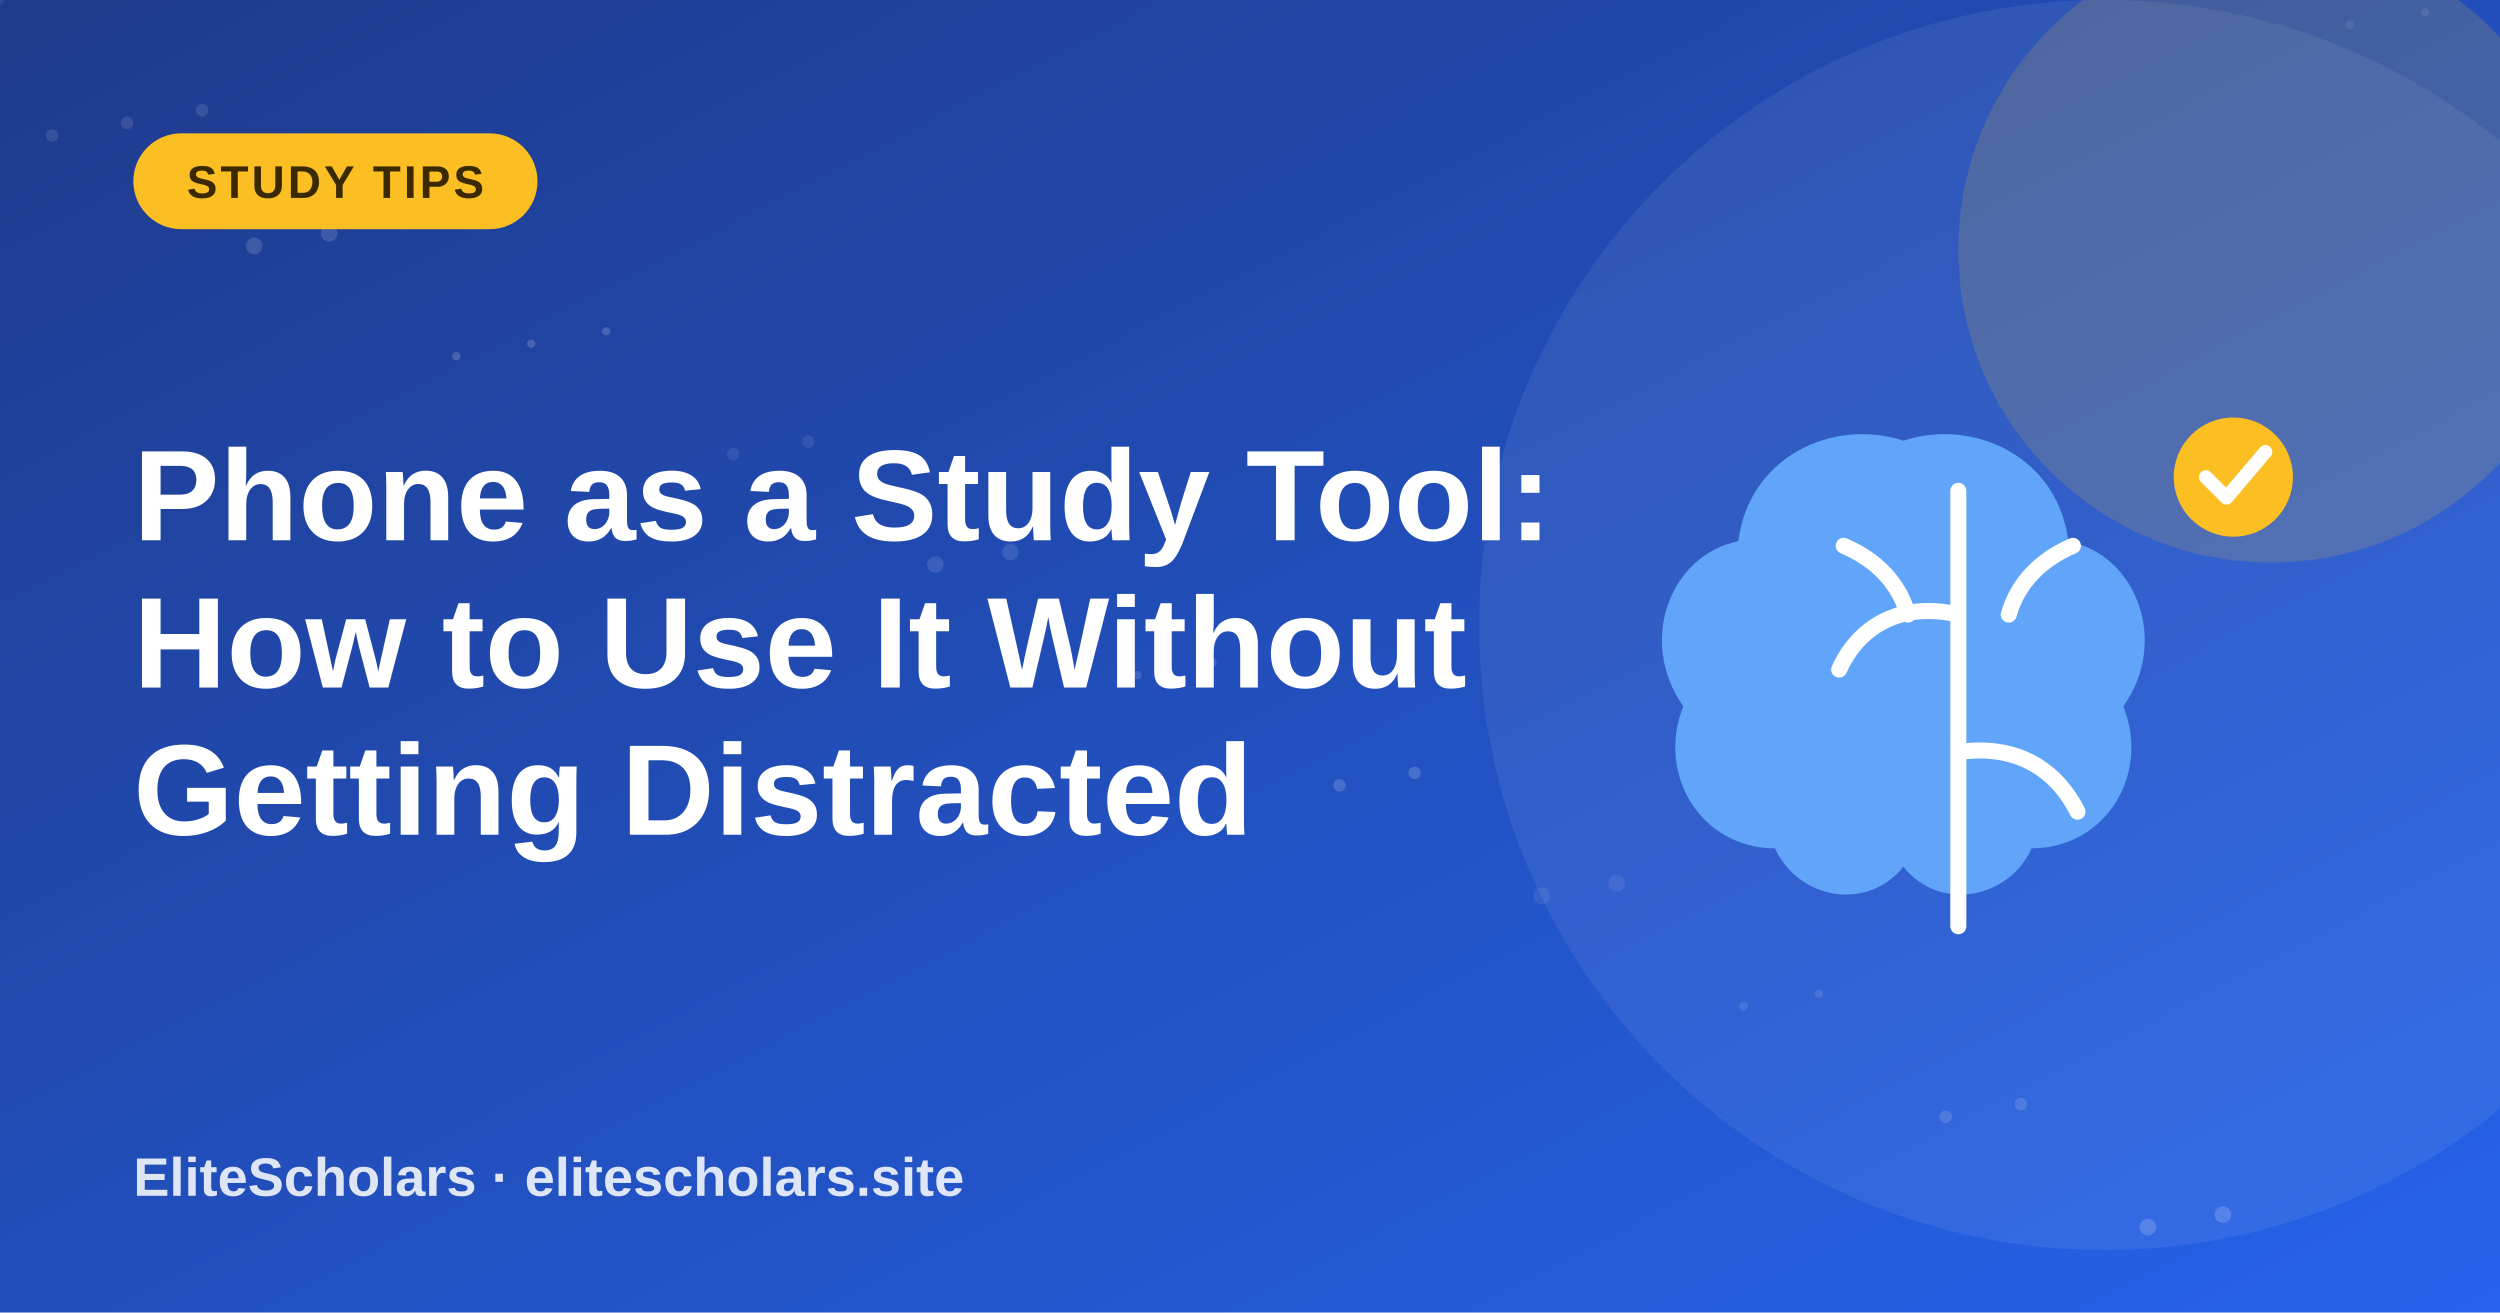
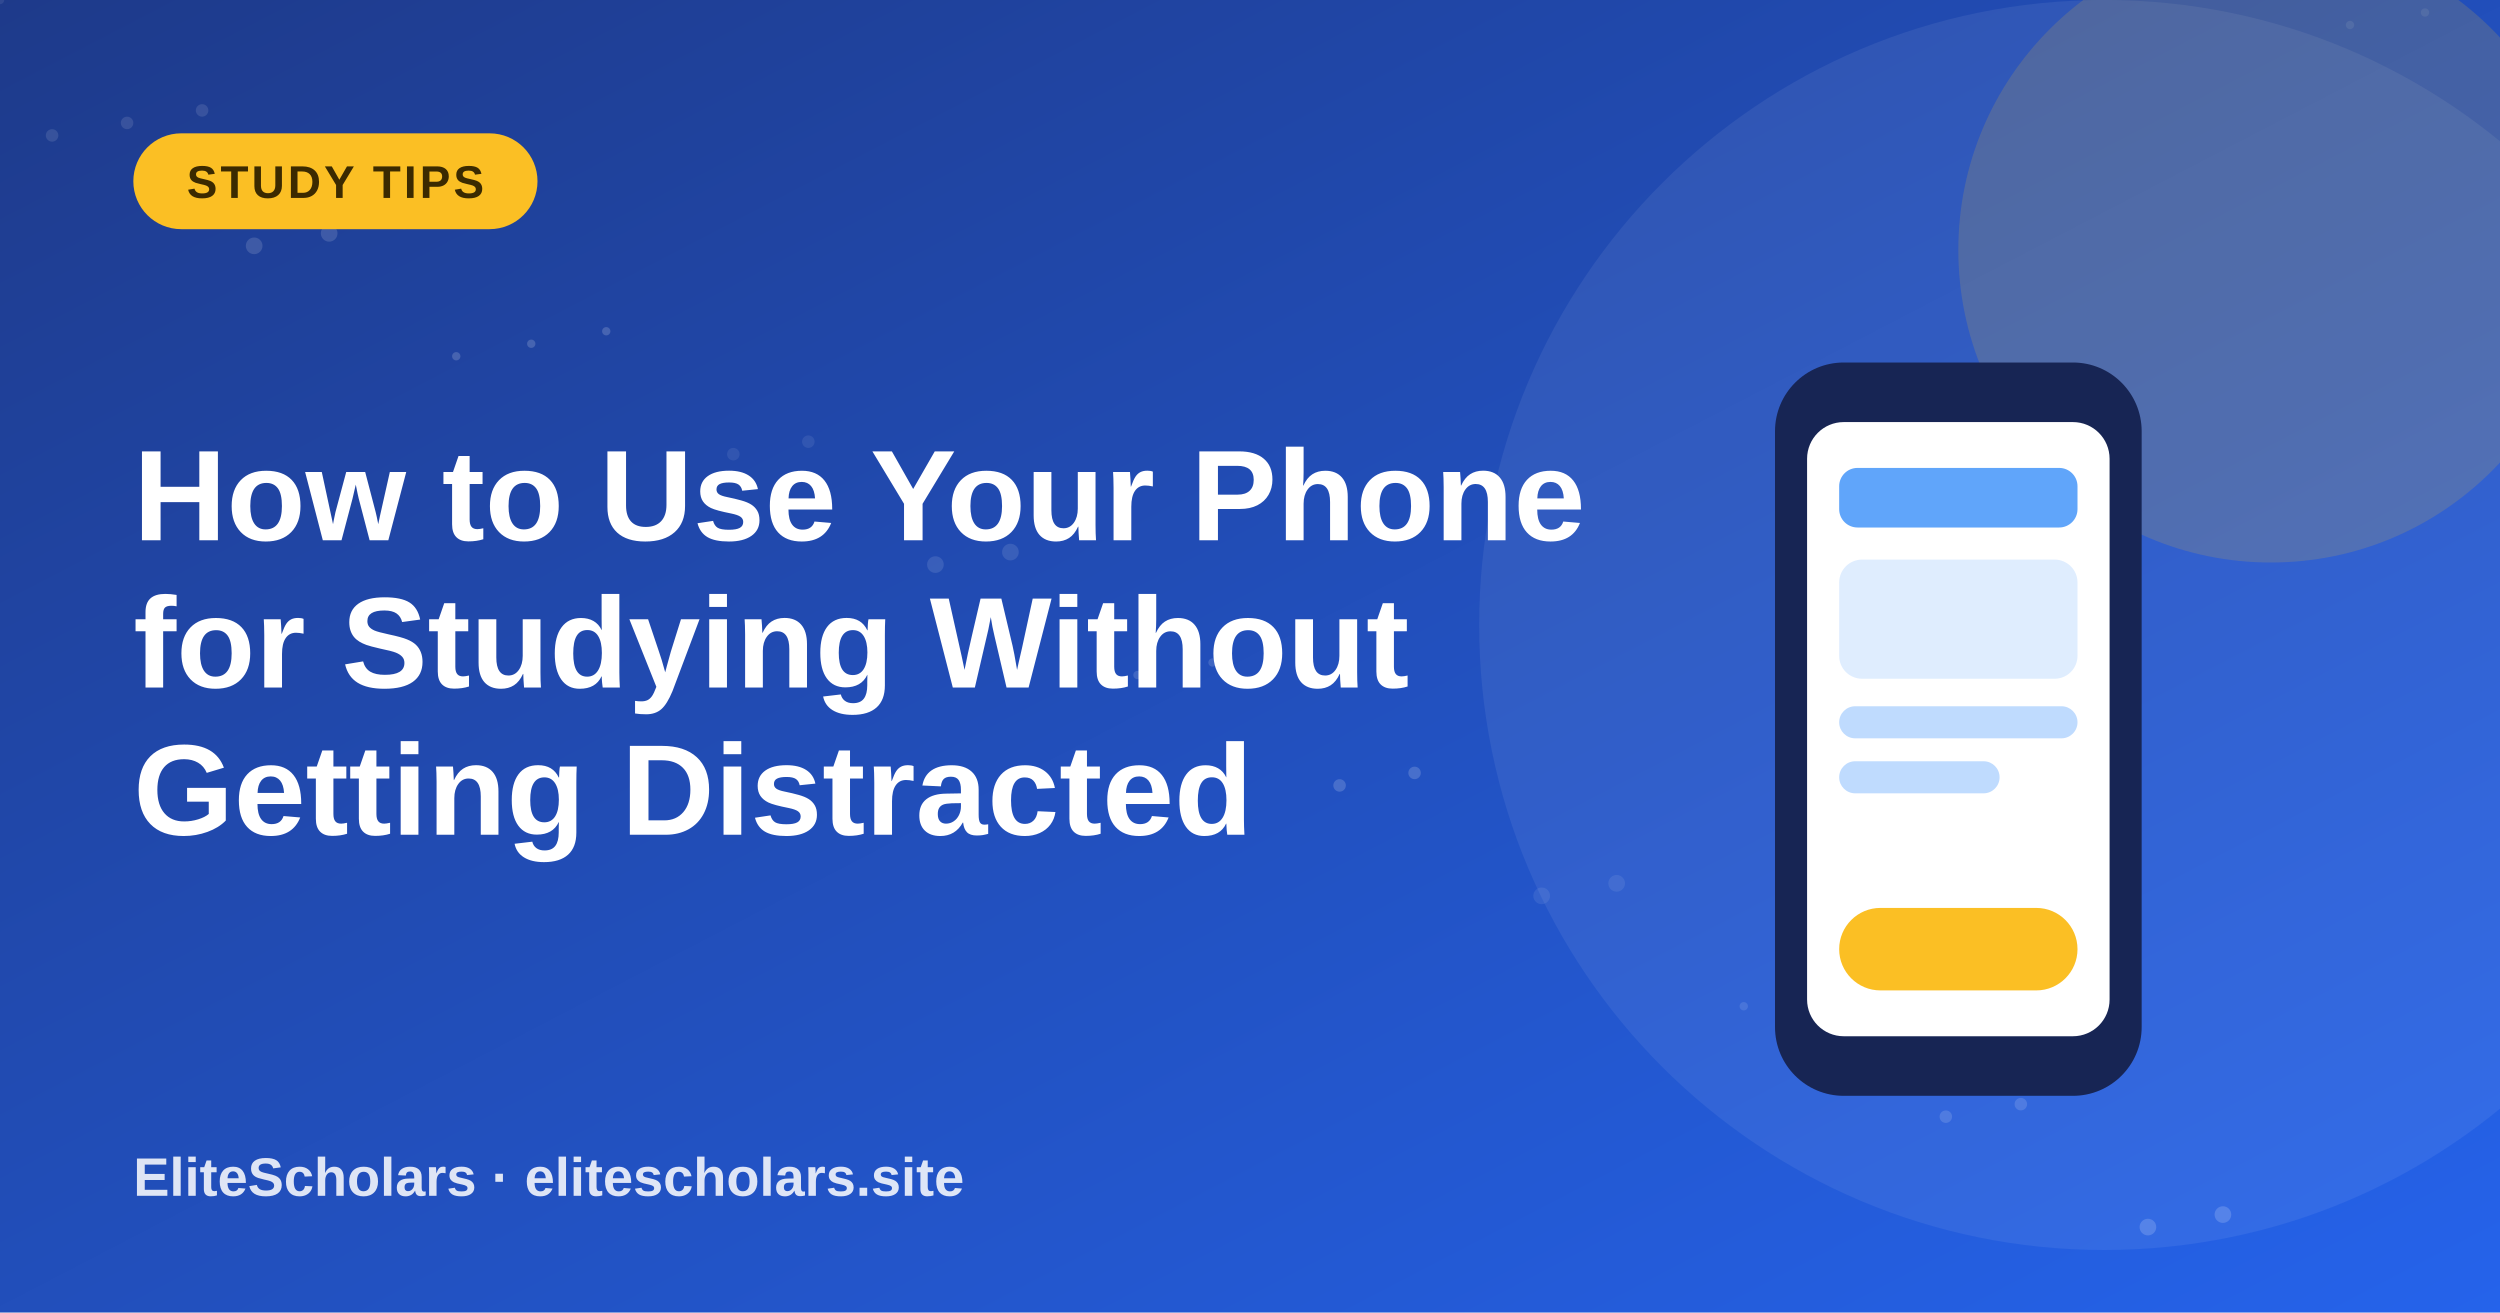
- <svg xmlns="http://www.w3.org/2000/svg" viewBox="0 0 1200 630" width="1200" height="630" role="img" aria-label="Phone as a Study Tool: How to Use It Without Getting Distracted">
+ <svg xmlns="http://www.w3.org/2000/svg" viewBox="0 0 1200 630" width="1200" height="630" role="img" aria-label="How to Use Your Phone for Studying Without Getting Distracted">
  <defs>
    <linearGradient id="g" x1="0" y1="0" x2="1" y2="1">
      <stop offset="0" stop-color="#1E3A8A" />
      <stop offset="1" stop-color="#2563EB" />
    </linearGradient>
  </defs>
  <rect width="1200" height="630" fill="url(#g)" />
  <circle cx="0" cy="0" r="2" fill="#fff" opacity="0.08" />
  <circle cx="97" cy="53" r="3" fill="#fff" opacity="0.11" />
  <circle cx="194" cy="106" r="4" fill="#fff" opacity="0.14" />
  <circle cx="291" cy="159" r="2" fill="#fff" opacity="0.17" />
  <circle cx="388" cy="212" r="3" fill="#fff" opacity="0.08" />
  <circle cx="485" cy="265" r="4" fill="#fff" opacity="0.11" />
  <circle cx="582" cy="318" r="2" fill="#fff" opacity="0.14" />
  <circle cx="679" cy="371" r="3" fill="#fff" opacity="0.17" />
  <circle cx="776" cy="424" r="4" fill="#fff" opacity="0.08" />
  <circle cx="873" cy="477" r="2" fill="#fff" opacity="0.11" />
  <circle cx="970" cy="530" r="3" fill="#fff" opacity="0.14" />
  <circle cx="1067" cy="583" r="4" fill="#fff" opacity="0.17" />
  <circle cx="1164" cy="6" r="2" fill="#fff" opacity="0.08" />
  <circle cx="61" cy="59" r="3" fill="#fff" opacity="0.11" />
  <circle cx="158" cy="112" r="4" fill="#fff" opacity="0.14" />
  <circle cx="255" cy="165" r="2" fill="#fff" opacity="0.17" />
  <circle cx="352" cy="218" r="3" fill="#fff" opacity="0.08" />
  <circle cx="449" cy="271" r="4" fill="#fff" opacity="0.11" />
  <circle cx="546" cy="324" r="2" fill="#fff" opacity="0.14" />
  <circle cx="643" cy="377" r="3" fill="#fff" opacity="0.17" />
  <circle cx="740" cy="430" r="4" fill="#fff" opacity="0.08" />
  <circle cx="837" cy="483" r="2" fill="#fff" opacity="0.11" />
  <circle cx="934" cy="536" r="3" fill="#fff" opacity="0.14" />
  <circle cx="1031" cy="589" r="4" fill="#fff" opacity="0.17" />
  <circle cx="1128" cy="12" r="2" fill="#fff" opacity="0.08" />
  <circle cx="25" cy="65" r="3" fill="#fff" opacity="0.11" />
  <circle cx="122" cy="118" r="4" fill="#fff" opacity="0.14" />
  <circle cx="219" cy="171" r="2" fill="#fff" opacity="0.17" />
  <circle cx="1010" cy="300" r="300" fill="#fff" opacity=".07" />
  <circle cx="1090" cy="120" r="150" fill="#FBBF24" opacity=".16" />
  <rect x="64" y="64" width="194" height="46" rx="23" fill="#FBBF24" />
  <text x="161" y="95" text-anchor="middle" font-size="22" font-weight="800" letter-spacing="1.5" fill="#3B2A00" font-family="system-ui,Segoe UI,Arial,sans-serif">STUDY TIPS</text>
  <g font-family="system-ui,Segoe UI,Arial,sans-serif" font-weight="800" fill="#fff" font-size="62">
-     <text x="64" y="259.32">Phone as a Study Tool:</text>
-     <text x="64" y="330">How to Use It Without</text>
+     <text x="64" y="259.32">How to Use Your Phone</text>
+     <text x="64" y="330">for Studying Without</text>
    <text x="64" y="400.68">Getting Distracted</text>
  </g>
  <text x="64" y="574" font-size="26" font-weight="700" fill="#fff" opacity=".85" font-family="system-ui,Segoe UI,Arial,sans-serif">EliteScholars · elitescholars.site</text>
  <g transform="translate(720 130) scale(1.1)">
-     <path d="M200 90c-30-34-90-20-96 28-30 6-44 44-24 72-12 30 8 62 40 62 10 22 40 28 56 8 16 20 46 14 56-8 32 0 52-32 40-62 20-28 6-66-24-72-6-48-66-62-96-28z" fill="#60A5FA" />
-     <g stroke="#fff" stroke-width="7" fill="none" stroke-linecap="round">
-       <path d="M200 96v190M200 150c-26-6-44 6-52 24M200 210c28-4 44 10 52 26M150 120c14 6 24 16 28 30M250 120c-14 6-24 16-28 30" />
-     </g>
-     <circle cx="320" cy="90" r="26" fill="#FBBF24" />
-     <path d="M308 90l9 9 17-20" stroke="#fff" stroke-width="6" fill="none" stroke-linecap="round" stroke-linejoin="round" />
+     <rect x="120" y="40" width="160" height="320" rx="30" fill="#172554" />
+     <rect x="134" y="66" width="132" height="268" rx="16" fill="#fff" />
+     <rect x="148" y="86" width="104" height="26" rx="8" fill="#60A5FA" />
+     <rect x="148" y="126" width="104" height="52" rx="10" fill="#BFDBFE" opacity=".5" />
+     <rect x="148" y="190" width="104" height="14" rx="7" fill="#BFDBFE" />
+     <rect x="148" y="214" width="70" height="14" rx="7" fill="#BFDBFE" />
+     <rect x="148" y="278" width="104" height="36" rx="18" fill="#FBBF24" />
  </g>
</svg>
